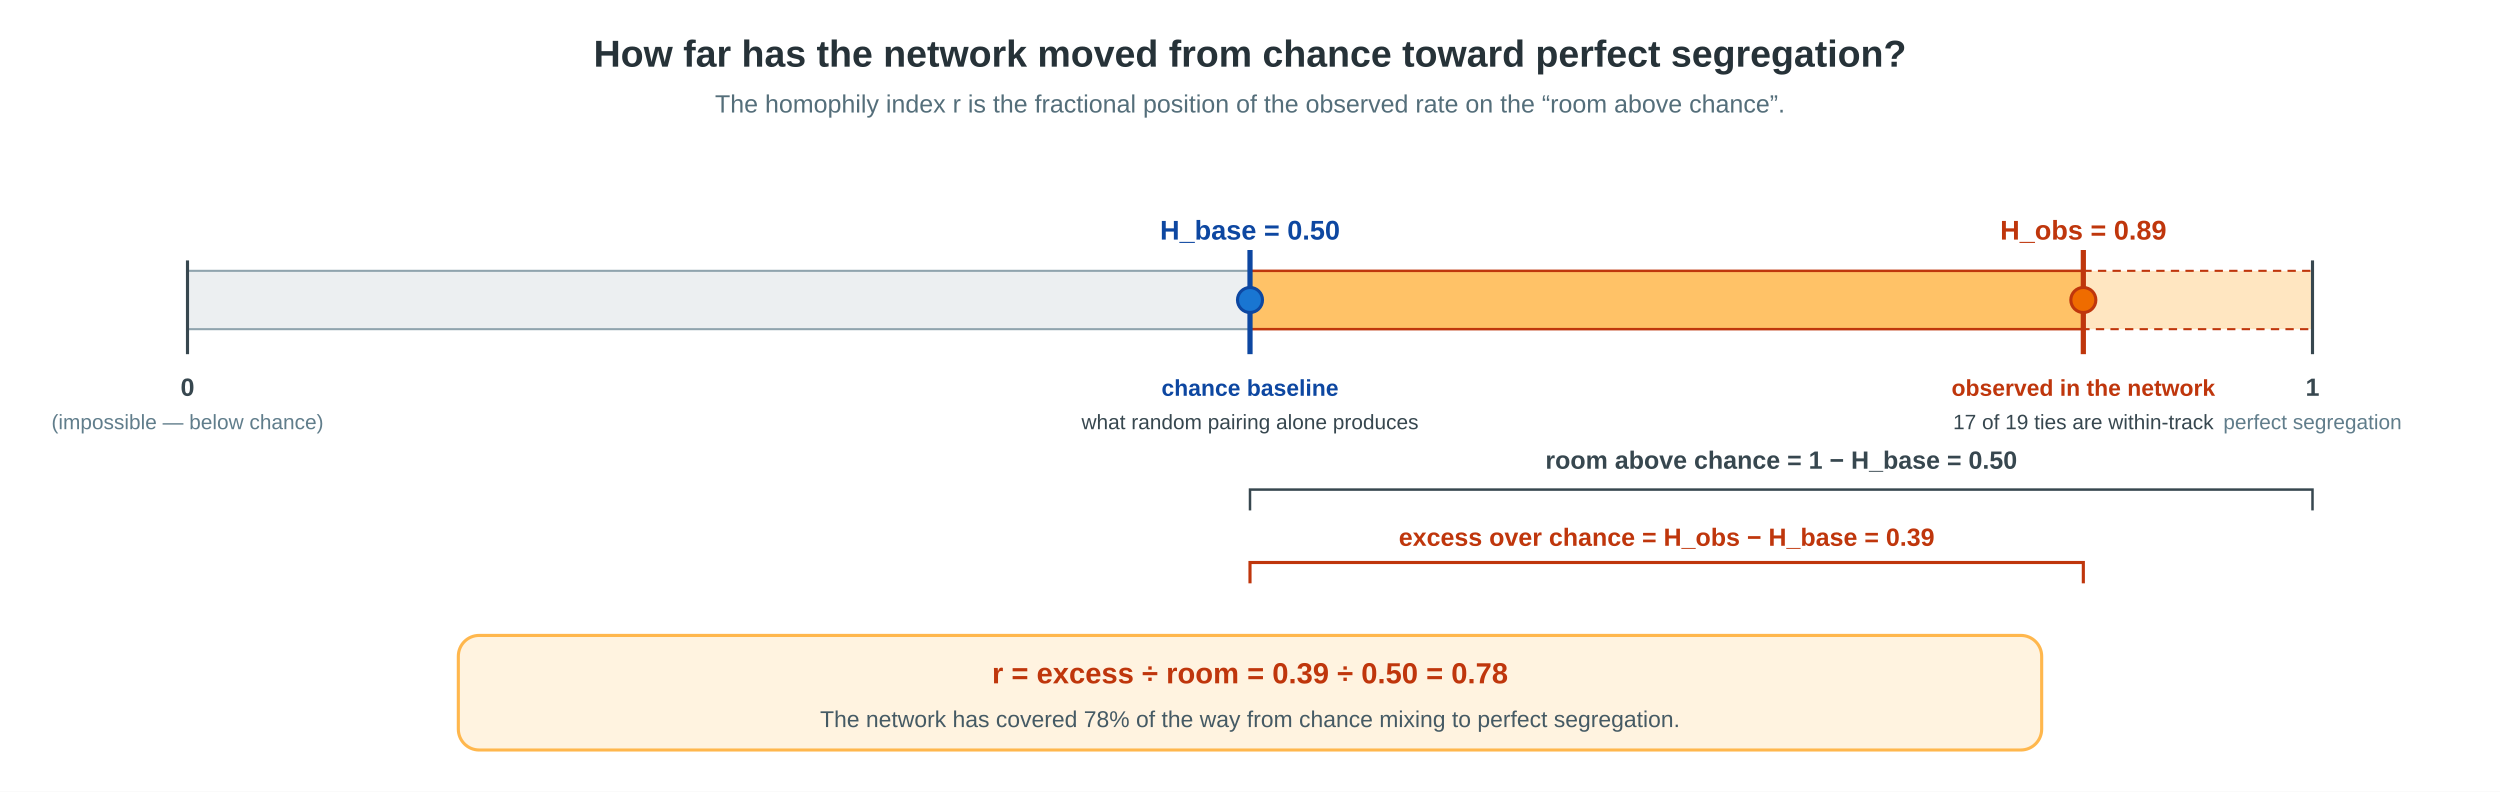
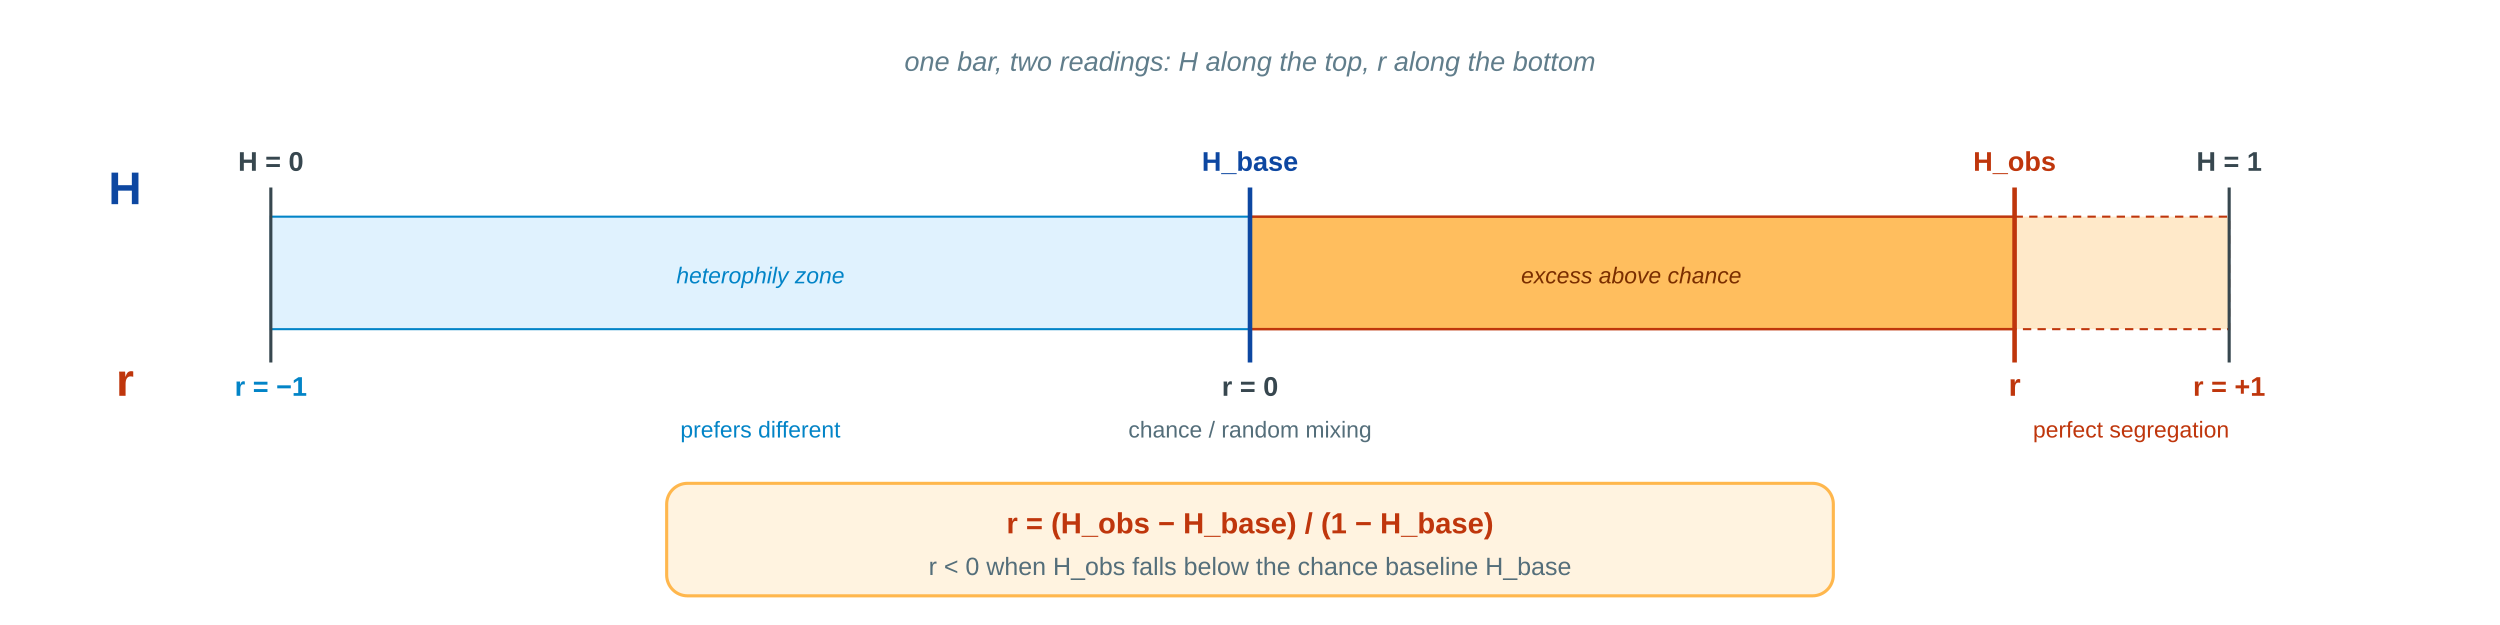
- <svg xmlns="http://www.w3.org/2000/svg" viewBox="0 0 1200 380" font-family="'Segoe UI', Arial, sans-serif" role="img" aria-labelledby="title desc">
-   <rect width="1200" height="380" fill="#ffffff" />
-   <text x="600" y="32" text-anchor="middle" font-size="18" font-weight="700" fill="#263238">How far has the network moved from chance toward perfect segregation?</text>
-   <text x="600" y="54" text-anchor="middle" font-size="12" fill="#546e7a">The homophily index r is the fractional position of the observed rate on the “room above chance”.</text>
-   <rect x="90" y="130" width="510" height="28" fill="#eceff1" stroke="#90a4ae" stroke-width="1" />
-   <rect x="600" y="130" width="400" height="28" fill="#ffb74d" fill-opacity="0.85" stroke="#bf360c" stroke-width="1.2" />
-   <rect x="1000" y="130" width="110" height="28" fill="#ffe0b2" fill-opacity="0.8" stroke="#bf360c" stroke-width="1" stroke-dasharray="4,3" />
-   <line x1="90" y1="125" x2="90" y2="170" stroke="#37474f" stroke-width="1.5" />
-   <text x="90" y="190" text-anchor="middle" font-size="12" font-weight="700" fill="#37474f">0</text>
-   <text x="90" y="206" text-anchor="middle" font-size="10" fill="#607d8b">(impossible — below chance)</text>
-   <line x1="600" y1="120" x2="600" y2="170" stroke="#0d47a1" stroke-width="2.5" />
-   <circle cx="600" cy="144" r="6" fill="#1976d2" stroke="#0d47a1" stroke-width="1.5" />
-   <text x="600" y="115" text-anchor="middle" font-size="13" font-weight="700" fill="#0d47a1">H_base = 0.50</text>
-   <text x="600" y="190" text-anchor="middle" font-size="11" font-weight="600" fill="#0d47a1">chance baseline</text>
-   <text x="600" y="206" text-anchor="middle" font-size="10" fill="#37474f">what random pairing alone produces</text>
-   <line x1="1000" y1="120" x2="1000" y2="170" stroke="#bf360c" stroke-width="2.5" />
-   <circle cx="1000" cy="144" r="6" fill="#ef6c00" stroke="#bf360c" stroke-width="1.5" />
-   <text x="1000" y="115" text-anchor="middle" font-size="13" font-weight="700" fill="#bf360c">H_obs = 0.89</text>
-   <text x="1000" y="190" text-anchor="middle" font-size="11" font-weight="600" fill="#bf360c">observed in the network</text>
-   <text x="1000" y="206" text-anchor="middle" font-size="10" fill="#37474f">17 of 19 ties are within-track</text>
-   <line x1="1110" y1="125" x2="1110" y2="170" stroke="#37474f" stroke-width="1.5" />
-   <text x="1110" y="190" text-anchor="middle" font-size="12" font-weight="700" fill="#37474f">1</text>
-   <text x="1110" y="206" text-anchor="middle" font-size="10" fill="#607d8b">perfect segregation</text>
-   <path d="M 600 245 L 600 235 L 1110 235 L 1110 245" fill="none" stroke="#37474f" stroke-width="1.2" />
-   <text x="855" y="225" text-anchor="middle" font-size="12" font-weight="600" fill="#37474f">room above chance = 1 − H_base = 0.50</text>
-   <path d="M 600 280 L 600 270 L 1000 270 L 1000 280" fill="none" stroke="#bf360c" stroke-width="1.5" />
-   <text x="800" y="262" text-anchor="middle" font-size="12" font-weight="700" fill="#bf360c">excess over chance = H_obs − H_base = 0.39</text>
-   <rect x="220" y="305" width="760" height="55" rx="10" fill="#fff3e0" stroke="#ffb74d" stroke-width="1.5" />
-   <text x="600" y="328" text-anchor="middle" font-size="14" font-weight="700" fill="#bf360c">r = excess ÷ room = 0.39 ÷ 0.50 = 0.78</text>
-   <text x="600" y="349" text-anchor="middle" font-size="11" fill="#455a64">The network has covered 78% of the way from chance mixing to perfect segregation.</text>
+ <svg xmlns="http://www.w3.org/2000/svg" viewBox="0 0 1200 300" font-family="'Segoe UI', Arial, sans-serif" role="img" aria-labelledby="title desc">
+   <rect width="1200" height="300" fill="#ffffff" />
+   <text x="600" y="34" text-anchor="middle" font-size="13" font-style="italic" fill="#607d8b">one bar, two readings: H along the top, r along the bottom</text>
+   <rect x="130" y="104" width="470" height="54" fill="#e0f2fe" stroke="#0284c7" stroke-width="1" />
+   <rect x="600" y="104" width="367" height="54" fill="#ffb74d" fill-opacity="0.9" stroke="#bf360c" stroke-width="1.2" />
+   <rect x="967" y="104" width="103" height="54" fill="#ffe0b2" fill-opacity="0.7" stroke="#bf360c" stroke-width="1" stroke-dasharray="4,3" />
+   <text x="365" y="136" text-anchor="middle" font-size="11" font-style="italic" fill="#0284c7">heterophily zone</text>
+   <text x="783" y="136" text-anchor="middle" font-size="11" font-style="italic" fill="#7a2e00">excess above chance</text>
+   <line x1="130" y1="90" x2="130" y2="174" stroke="#37474f" stroke-width="1.5" />
+   <line x1="600" y1="90" x2="600" y2="174" stroke="#0d47a1" stroke-width="2.2" />
+   <line x1="967" y1="90" x2="967" y2="174" stroke="#bf360c" stroke-width="2.2" />
+   <line x1="1070" y1="90" x2="1070" y2="174" stroke="#37474f" stroke-width="1.5" />
+   <text x="60" y="98" text-anchor="middle" font-size="22" font-weight="700" fill="#0d47a1">H</text>
+   <text x="130" y="82" text-anchor="middle" font-size="13" font-weight="700" fill="#37474f">H = 0</text>
+   <text x="600" y="82" text-anchor="middle" font-size="13" font-weight="700" fill="#0d47a1">H_base</text>
+   <text x="967" y="82" text-anchor="middle" font-size="13" font-weight="700" fill="#bf360c">H_obs</text>
+   <text x="1070" y="82" text-anchor="middle" font-size="13" font-weight="700" fill="#37474f">H = 1</text>
+   <text x="60" y="190" text-anchor="middle" font-size="22" font-weight="700" fill="#bf360c">r</text>
+   <text x="130" y="190" text-anchor="middle" font-size="13" font-weight="700" fill="#0284c7">r = −1</text>
+   <text x="600" y="190" text-anchor="middle" font-size="13" font-weight="700" fill="#37474f">r = 0</text>
+   <text x="967" y="190" text-anchor="middle" font-size="15" font-weight="700" fill="#bf360c">r</text>
+   <text x="1070" y="190" text-anchor="middle" font-size="13" font-weight="700" fill="#bf360c">r = +1</text>
+   <text x="365" y="210" text-anchor="middle" font-size="11" fill="#0284c7">prefers different</text>
+   <text x="600" y="210" text-anchor="middle" font-size="11" fill="#546e7a">chance / random mixing</text>
+   <text x="1070" y="210" text-anchor="end" font-size="11" fill="#bf360c">perfect segregation</text>
+   <rect x="320" y="232" width="560" height="54" rx="10" fill="#fff3e0" stroke="#ffb74d" stroke-width="1.5" />
+   <text x="600" y="256" text-anchor="middle" font-size="14" font-weight="700" fill="#bf360c">r = (H_obs − H_base) / (1 − H_base)</text>
+   <text x="600" y="276" text-anchor="middle" font-size="12" fill="#546e7a">r &lt; 0 when H_obs falls below the chance baseline H_base</text>
</svg>
